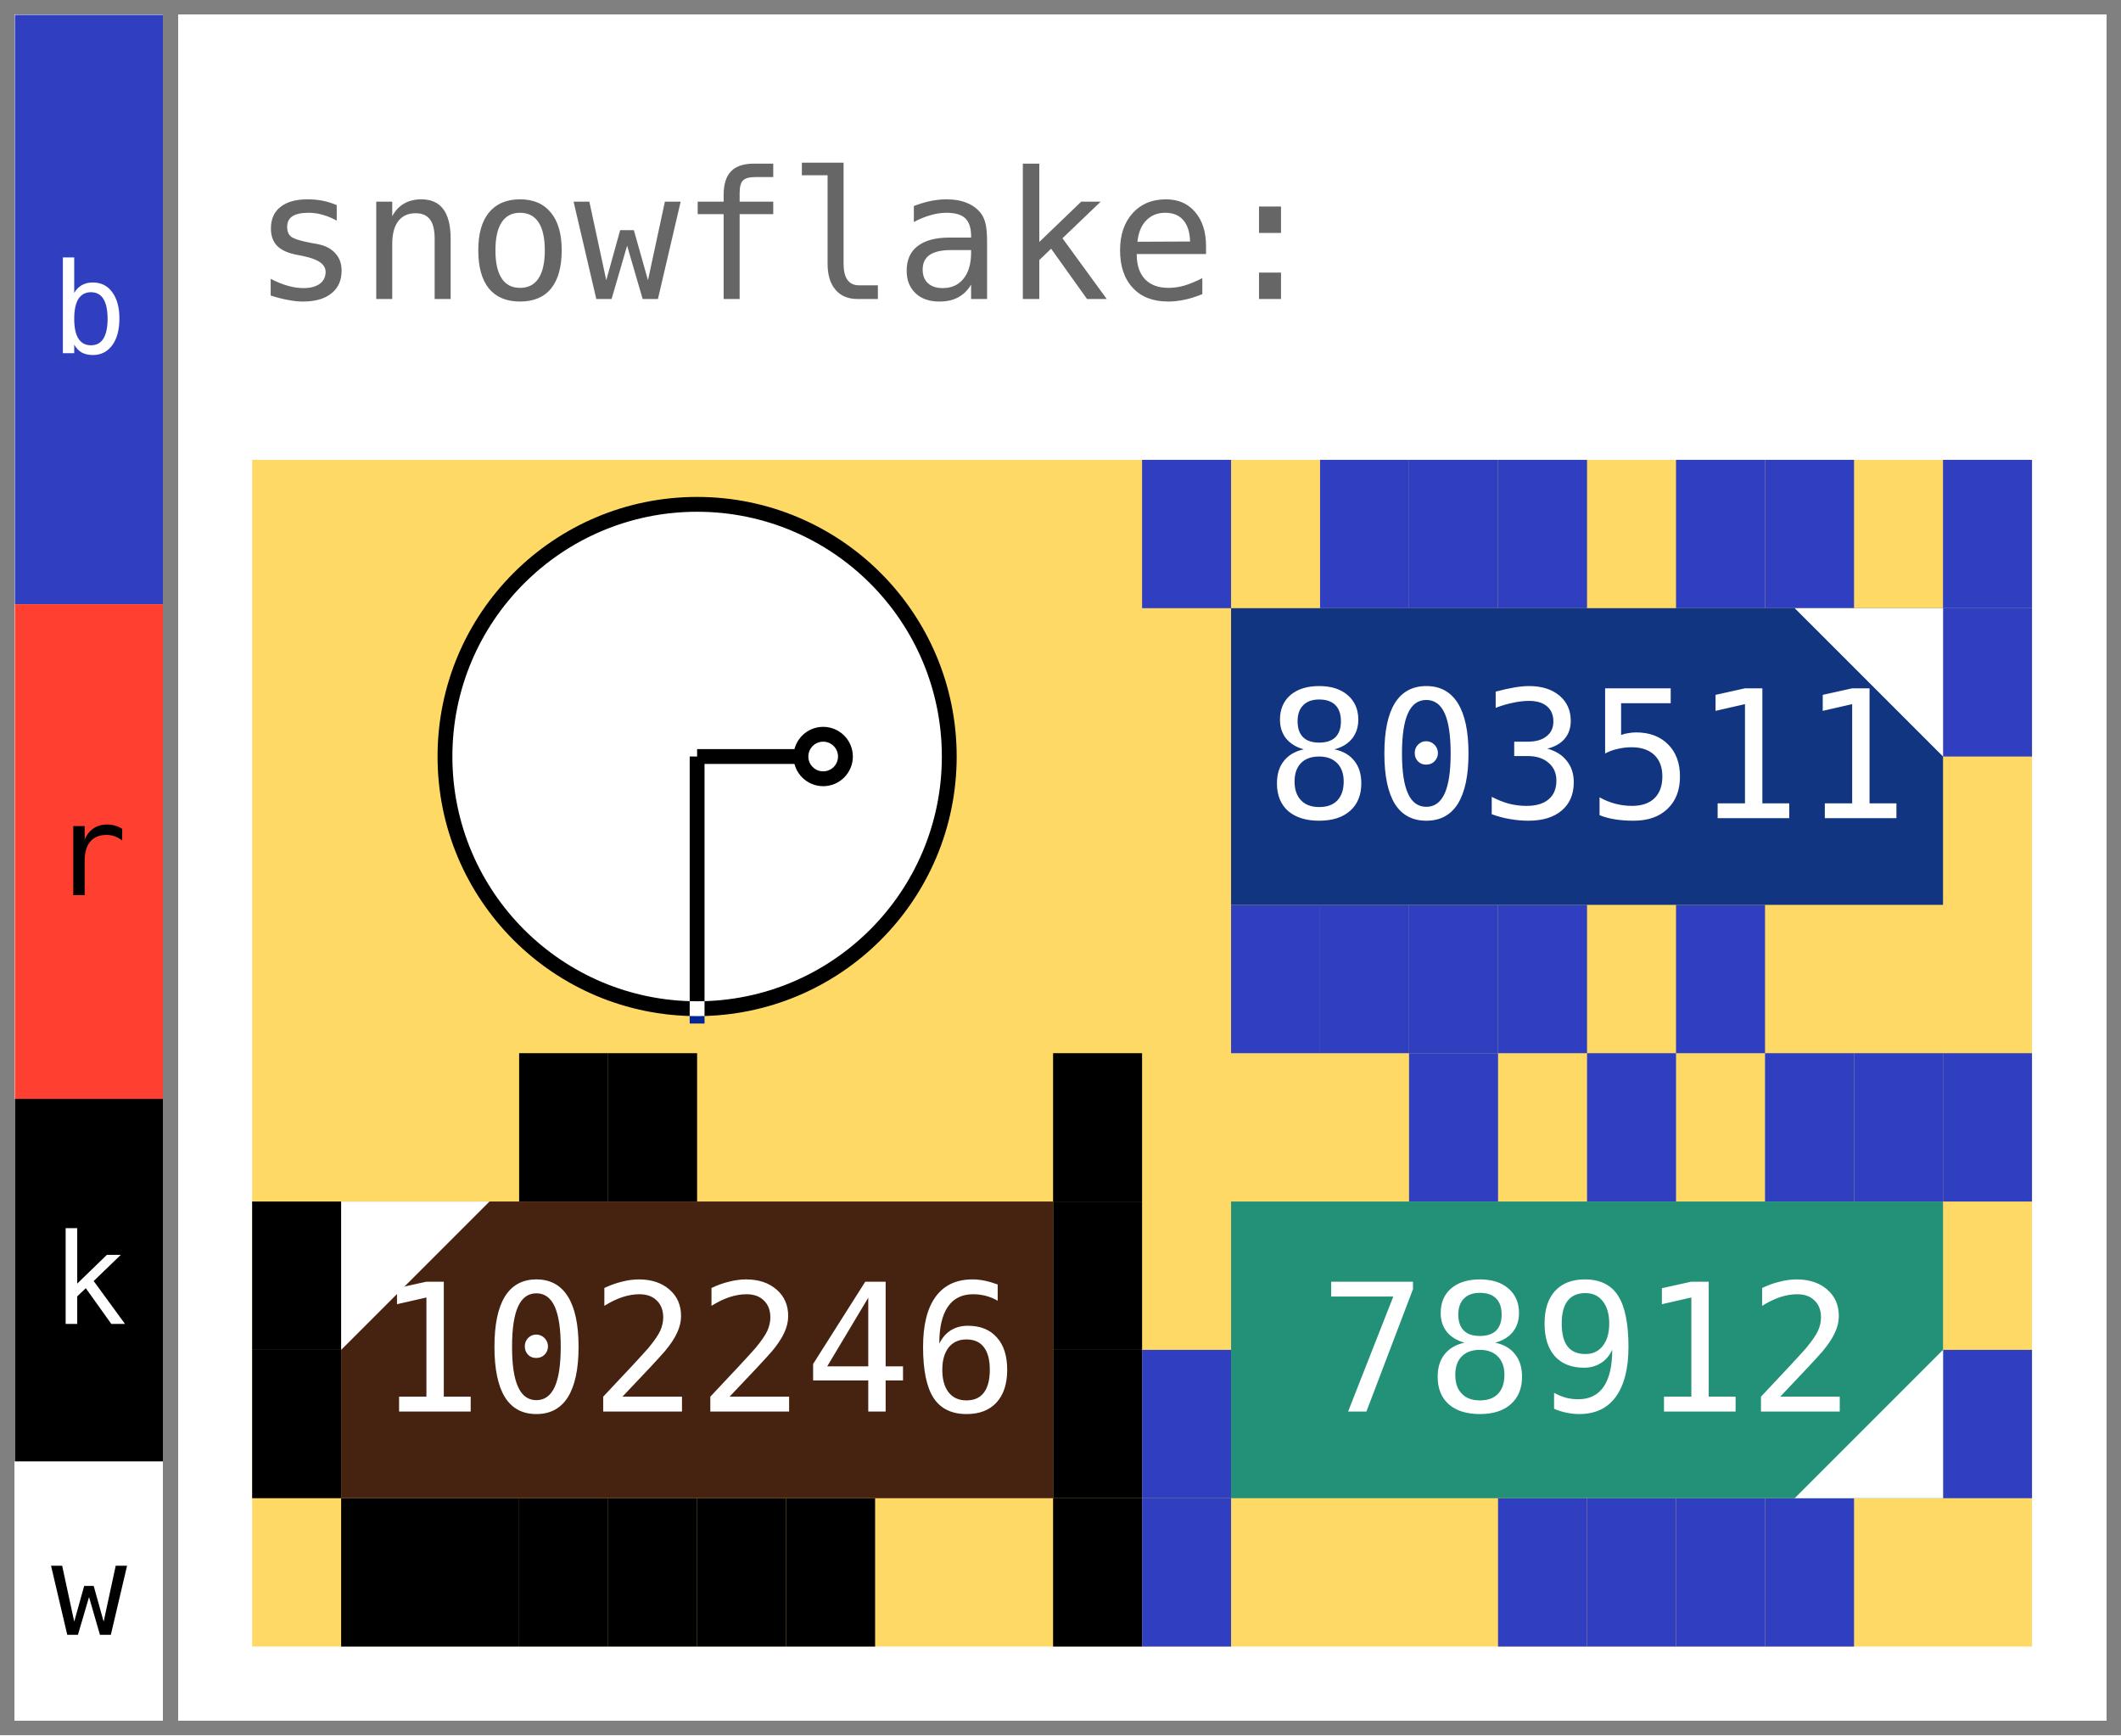
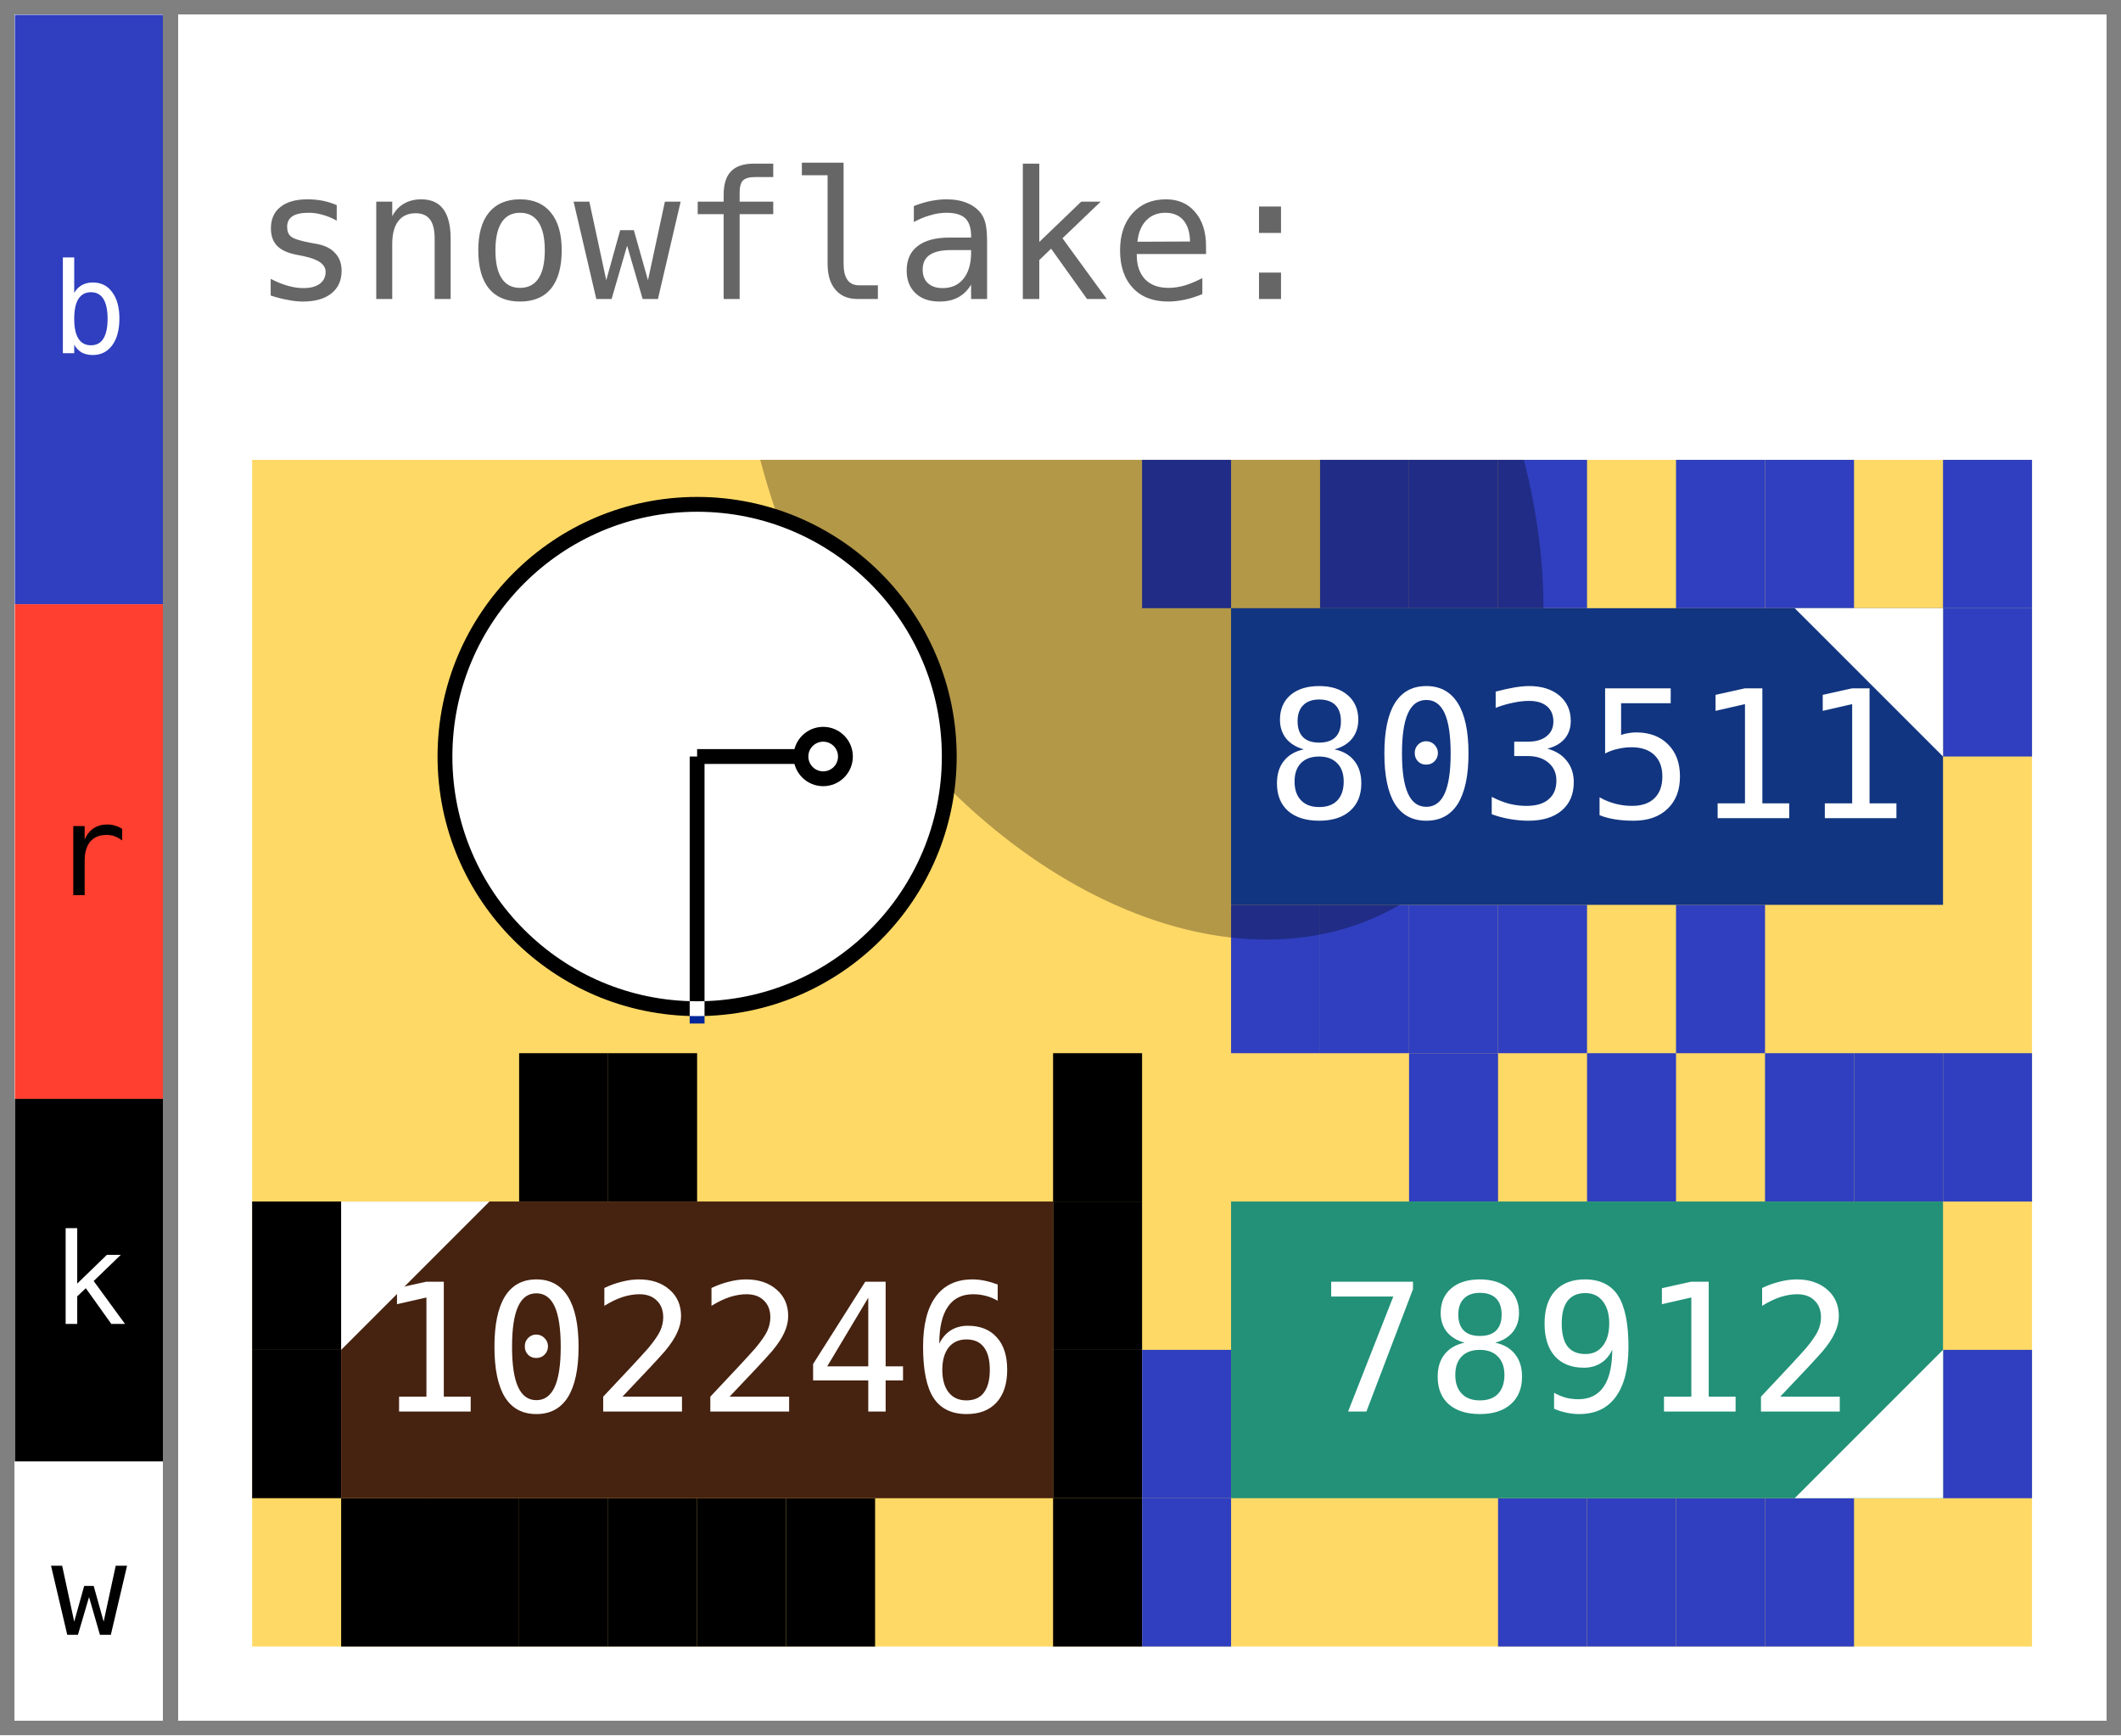
- <svg xmlns="http://www.w3.org/2000/svg" width="143.0" height="117.0" viewBox="0 0 143.0 117.0" data-entviz-version="v5" data-input-bytes="17" data-cols="2" data-rows="2">
+ <svg xmlns="http://www.w3.org/2000/svg" width="143.0" height="117.0" viewBox="0 0 143.0 117.0" data-entviz-version="v5" data-entviz-lib="0.5.0" data-input-bytes="17" data-cols="2" data-rows="2">
  <defs>
    <clipPath id="grid-clip-1e86dddf9e1863cb-2x2">
      <rect x="17.0" y="31.0" width="120.0" height="80.0" />
    </clipPath>
  </defs>
  <rect x="0" y="0" width="143.0" height="117.0" fill="#ffffff" />
  <g data-channel="grid">
    <rect x="17.0" y="31.0" width="120.0" height="80.0" fill="#ffd966" />
    <g>
      <rect x="77.0" y="31.0" width="6.0" height="10.0" fill="#2f3fbf" />
      <rect x="89.0" y="31.0" width="6.0" height="10.0" fill="#2f3fbf" />
      <rect x="95.0" y="31.0" width="6.0" height="10.0" fill="#2f3fbf" />
      <rect x="101.0" y="31.0" width="6.0" height="10.0" fill="#2f3fbf" />
      <rect x="113.0" y="31.0" width="6.0" height="10.0" fill="#2f3fbf" />
      <rect x="119.0" y="31.0" width="6.0" height="10.0" fill="#2f3fbf" />
      <rect x="131.0" y="31.0" width="6.0" height="10.0" fill="#2f3fbf" />
      <rect x="131.0" y="41.0" width="6.0" height="10.0" fill="#2f3fbf" />
      <rect x="113.0" y="61.0" width="6.0" height="10.0" fill="#2f3fbf" />
      <rect x="101.0" y="61.0" width="6.0" height="10.0" fill="#2f3fbf" />
      <rect x="95.0" y="61.0" width="6.0" height="10.0" fill="#2f3fbf" />
      <rect x="89.0" y="61.0" width="6.0" height="10.0" fill="#2f3fbf" />
      <rect x="83.0" y="61.0" width="6.0" height="10.0" fill="#2f3fbf" />
      <rect x="35.0" y="71.0" width="6.0" height="10.0" fill="#000000" />
      <rect x="41.0" y="71.0" width="6.0" height="10.0" fill="#000000" />
      <rect x="71.0" y="71.0" width="6.0" height="10.0" fill="#000000" />
      <rect x="71.0" y="81.0" width="6.0" height="10.0" fill="#000000" />
      <rect x="71.0" y="91.0" width="6.0" height="10.0" fill="#000000" />
      <rect x="71.0" y="101.0" width="6.0" height="10.0" fill="#000000" />
      <rect x="53.0" y="101.0" width="6.0" height="10.0" fill="#000000" />
      <rect x="47.0" y="101.0" width="6.0" height="10.0" fill="#000000" />
      <rect x="41.0" y="101.0" width="6.0" height="10.0" fill="#000000" />
      <rect x="35.0" y="101.0" width="6.0" height="10.0" fill="#000000" />
      <rect x="29.0" y="101.0" width="6.0" height="10.0" fill="#000000" />
      <rect x="23.0" y="101.0" width="6.0" height="10.0" fill="#000000" />
      <rect x="17.0" y="91.0" width="6.0" height="10.0" fill="#000000" />
      <rect x="17.0" y="81.0" width="6.0" height="10.0" fill="#000000" />
      <rect x="95.0" y="71.0" width="6.0" height="10.0" fill="#2f3fbf" />
      <rect x="107.0" y="71.0" width="6.0" height="10.0" fill="#2f3fbf" />
      <rect x="119.0" y="71.0" width="6.0" height="10.0" fill="#2f3fbf" />
      <rect x="125.0" y="71.0" width="6.0" height="10.0" fill="#2f3fbf" />
      <rect x="131.0" y="71.0" width="6.0" height="10.0" fill="#2f3fbf" />
      <rect x="131.0" y="91.0" width="6.0" height="10.0" fill="#2f3fbf" />
      <rect x="119.0" y="101.0" width="6.0" height="10.0" fill="#2f3fbf" />
      <rect x="113.0" y="101.0" width="6.0" height="10.0" fill="#2f3fbf" />
      <rect x="107.0" y="101.0" width="6.0" height="10.0" fill="#2f3fbf" />
      <rect x="101.0" y="101.0" width="6.0" height="10.0" fill="#2f3fbf" />
      <rect x="77.0" y="101.0" width="6.0" height="10.0" fill="#2f3fbf" />
      <rect x="77.0" y="91.0" width="6.0" height="10.0" fill="#2f3fbf" />
+     </g>
+     <g clip-path="url(#grid-clip-1e86dddf9e1863cb-2x2)" data-channel="ellipse" data-ellipse-anchor-x="77.0" data-ellipse-anchor-y="31.0" data-ellipse-rx="34.666666666666664" data-ellipse-ry="24.0" data-ellipse-rotation-deg="60.0">
+       <ellipse cx="77.0" cy="31.0" rx="34.667" ry="24.0" transform="rotate(60.0 77.0 31.0)" fill="#000000" fill-opacity="0.3" />
    </g>
    <g>
      <g data-channel="cell" data-cell-index="0" data-cell-row="0" data-cell-col="0" data-cell-blank="true" data-cell-blank-marker="true">
        <circle cx="47.0" cy="51.0" r="17.0" fill="#ffffff" stroke="#000000" stroke-width="1" />
        <line x1="47.0" y1="51.0" x2="47.0" y2="69.0" stroke="#ffffff" style="mix-blend-mode: difference" stroke-width="1" />
        <line x1="47.0" y1="51.0" x2="55.5" y2="51.0" stroke="#000000" stroke-width="1" />
        <circle cx="55.5" cy="51.0" r="1.5" fill="#ffffff" stroke="#000000" stroke-width="1" />
      </g>
      <g data-channel="cell" data-cell-index="1" data-cell-row="0" data-cell-col="1" data-cell-quartile="2">
        <rect x="83.0" y="41.0" width="48.0" height="20.0" fill="#113580" />
        <text x="107.0" y="51.0" fill="#ffffff" style="font-family: &quot;DejaVu Sans Mono&quot;, &quot;Consolas&quot;, &quot;Menlo&quot;, &quot;Liberation Mono&quot;, monospace; font-size: 12.0px;" text-anchor="middle" dominant-baseline="central">803511</text>
        <polygon points="131.0,41.0 121.0,41.0 131.0,51.0" fill="#ffffff" />
      </g>
      <g data-channel="cell" data-cell-index="2" data-cell-row="1" data-cell-col="0" data-cell-quartile="1">
        <rect x="23.0" y="81.0" width="48.0" height="20.0" fill="#462210" />
        <text x="47.0" y="91.0" fill="#ffffff" style="font-family: &quot;DejaVu Sans Mono&quot;, &quot;Consolas&quot;, &quot;Menlo&quot;, &quot;Liberation Mono&quot;, monospace; font-size: 12.0px;" text-anchor="middle" dominant-baseline="central">102246</text>
        <polygon points="23.0,81.0 33.0,81.0 23.0,91.0" fill="#ffffff" />
      </g>
      <g data-channel="cell" data-cell-index="3" data-cell-row="1" data-cell-col="1" data-cell-quartile="3">
        <rect x="83.0" y="81.0" width="48.0" height="20.0" fill="#229178" />
        <text x="107.0" y="91.0" fill="#ffffff" style="font-family: &quot;DejaVu Sans Mono&quot;, &quot;Consolas&quot;, &quot;Menlo&quot;, &quot;Liberation Mono&quot;, monospace; font-size: 12.0px;" text-anchor="middle" dominant-baseline="central">78912</text>
        <polygon points="131.0,101.0 131.0,91.0 121.0,101.0" fill="#ffffff" />
      </g>
    </g>
  </g>
  <g data-channel="color-bar">
    <g data-color-bar-rank="0" data-color-bar-band="B">
      <rect x="1" y="1" width="10.0" height="39.733" fill="#2f3fbf" />
      <text x="6.0" y="20.866" fill="#ffffff" style="font-family: &quot;DejaVu Sans Mono&quot;, &quot;Consolas&quot;, &quot;Menlo&quot;, &quot;Liberation Mono&quot;, monospace; font-size: 8.5px;" text-anchor="middle" dominant-baseline="central" data-color-bar-letter="true">b</text>
    </g>
    <g data-color-bar-rank="1" data-color-bar-band="R">
      <rect x="1" y="40.733" width="10.0" height="33.347" fill="#ff3f2f" />
      <text x="6.0" y="57.406" fill="#000000" style="font-family: &quot;DejaVu Sans Mono&quot;, &quot;Consolas&quot;, &quot;Menlo&quot;, &quot;Liberation Mono&quot;, monospace; font-size: 8.5px;" text-anchor="middle" dominant-baseline="central" data-color-bar-letter="true">r</text>
    </g>
    <g data-color-bar-rank="2" data-color-bar-band="K">
      <rect x="1" y="74.079" width="10.0" height="24.452" fill="#000000" />
      <text x="6.0" y="86.305" fill="#ffffff" style="font-family: &quot;DejaVu Sans Mono&quot;, &quot;Consolas&quot;, &quot;Menlo&quot;, &quot;Liberation Mono&quot;, monospace; font-size: 8.5px;" text-anchor="middle" dominant-baseline="central" data-color-bar-letter="true">k</text>
    </g>
    <g data-color-bar-rank="3" data-color-bar-band="W">
      <rect x="1" y="98.532" width="10.0" height="17.468" fill="#ffffff" />
      <text x="6.0" y="107.266" fill="#000000" style="font-family: &quot;DejaVu Sans Mono&quot;, &quot;Consolas&quot;, &quot;Menlo&quot;, &quot;Liberation Mono&quot;, monospace; font-size: 8.5px;" text-anchor="middle" dominant-baseline="central" data-color-bar-letter="true">w</text>
    </g>
  </g>
  <g data-channel="label-top">
    <text x="17.0" y="16.0" fill="#666666" style="font-family: &quot;DejaVu Sans Mono&quot;, &quot;Consolas&quot;, &quot;Menlo&quot;, &quot;Liberation Mono&quot;, monospace; font-size: 12.0px;" dominant-baseline="central">snowflake:</text>
  </g>
  <line x1="0" y1="0.5" x2="143.0" y2="0.5" stroke="#808080" stroke-width="1" shape-rendering="crispEdges" />
  <line x1="142.5" y1="0" x2="142.5" y2="117.0" stroke="#808080" stroke-width="1" shape-rendering="crispEdges" />
  <line x1="0" y1="116.5" x2="143.0" y2="116.5" stroke="#808080" stroke-width="1" shape-rendering="crispEdges" />
  <line x1="0.5" y1="0" x2="0.5" y2="117.0" stroke="#808080" stroke-width="1" shape-rendering="crispEdges" />
  <line x1="11.5" y1="0" x2="11.5" y2="117.0" stroke="#808080" stroke-width="1" shape-rendering="crispEdges" />
</svg>
